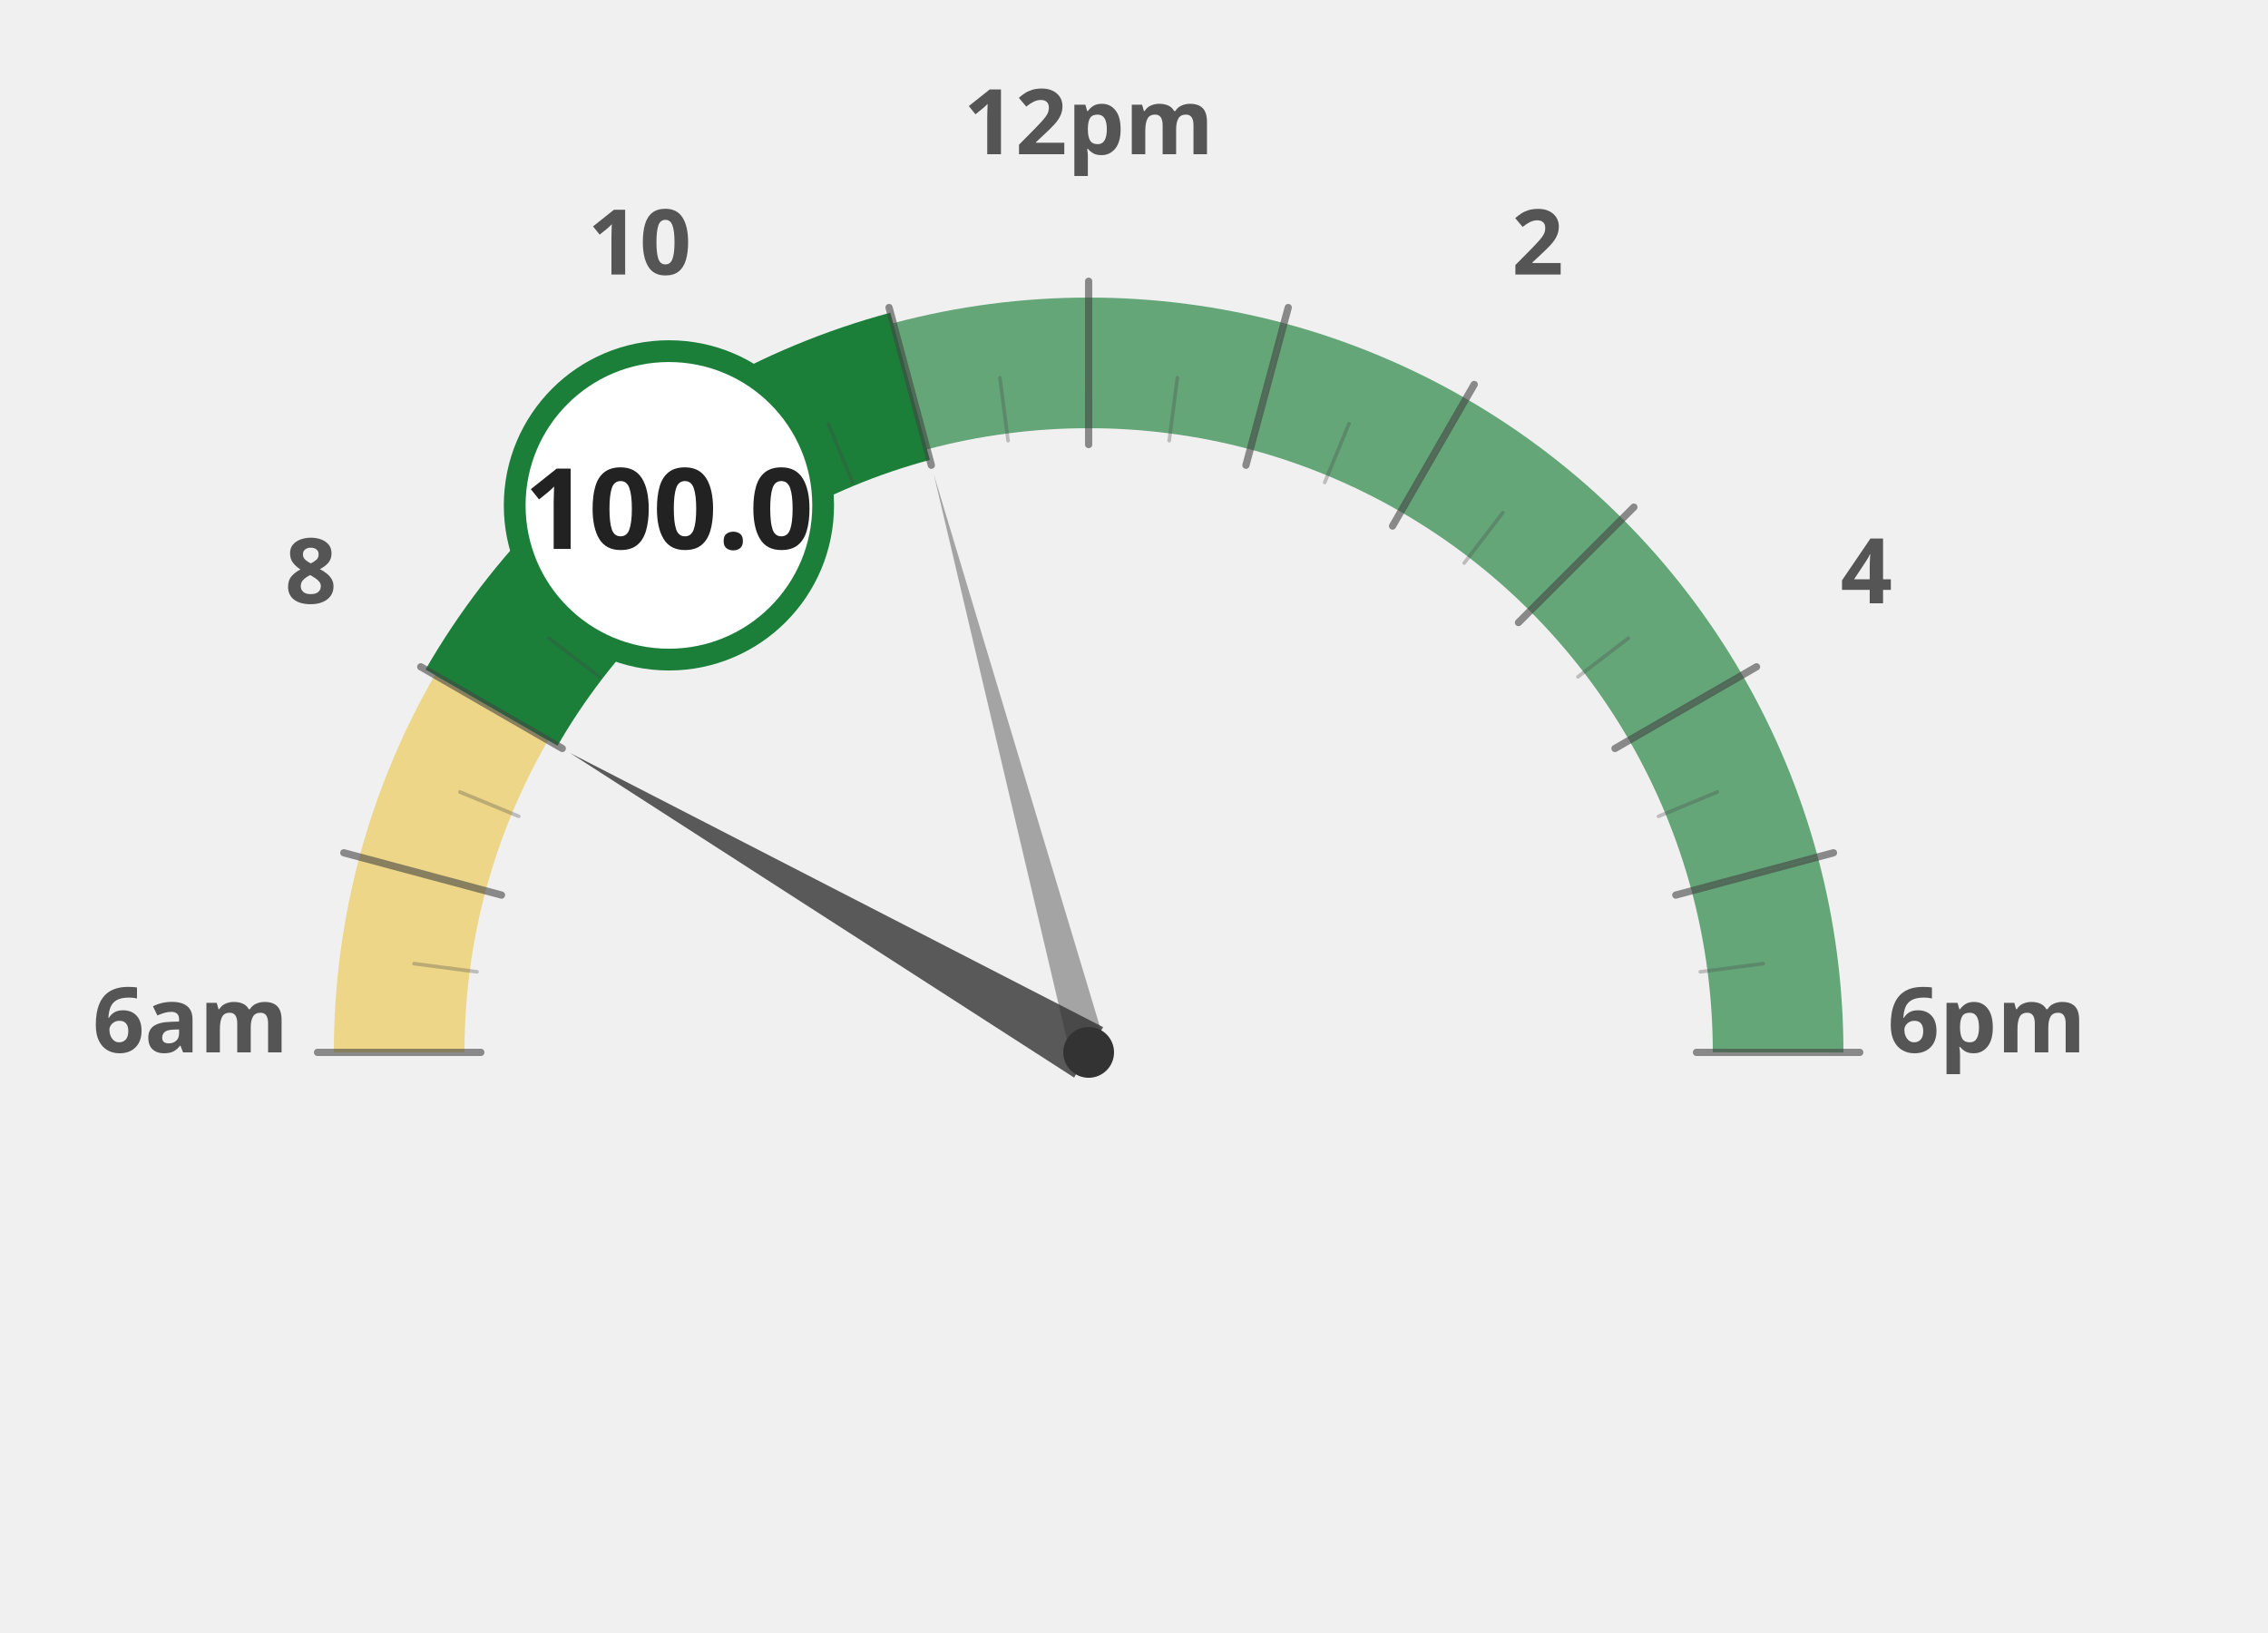
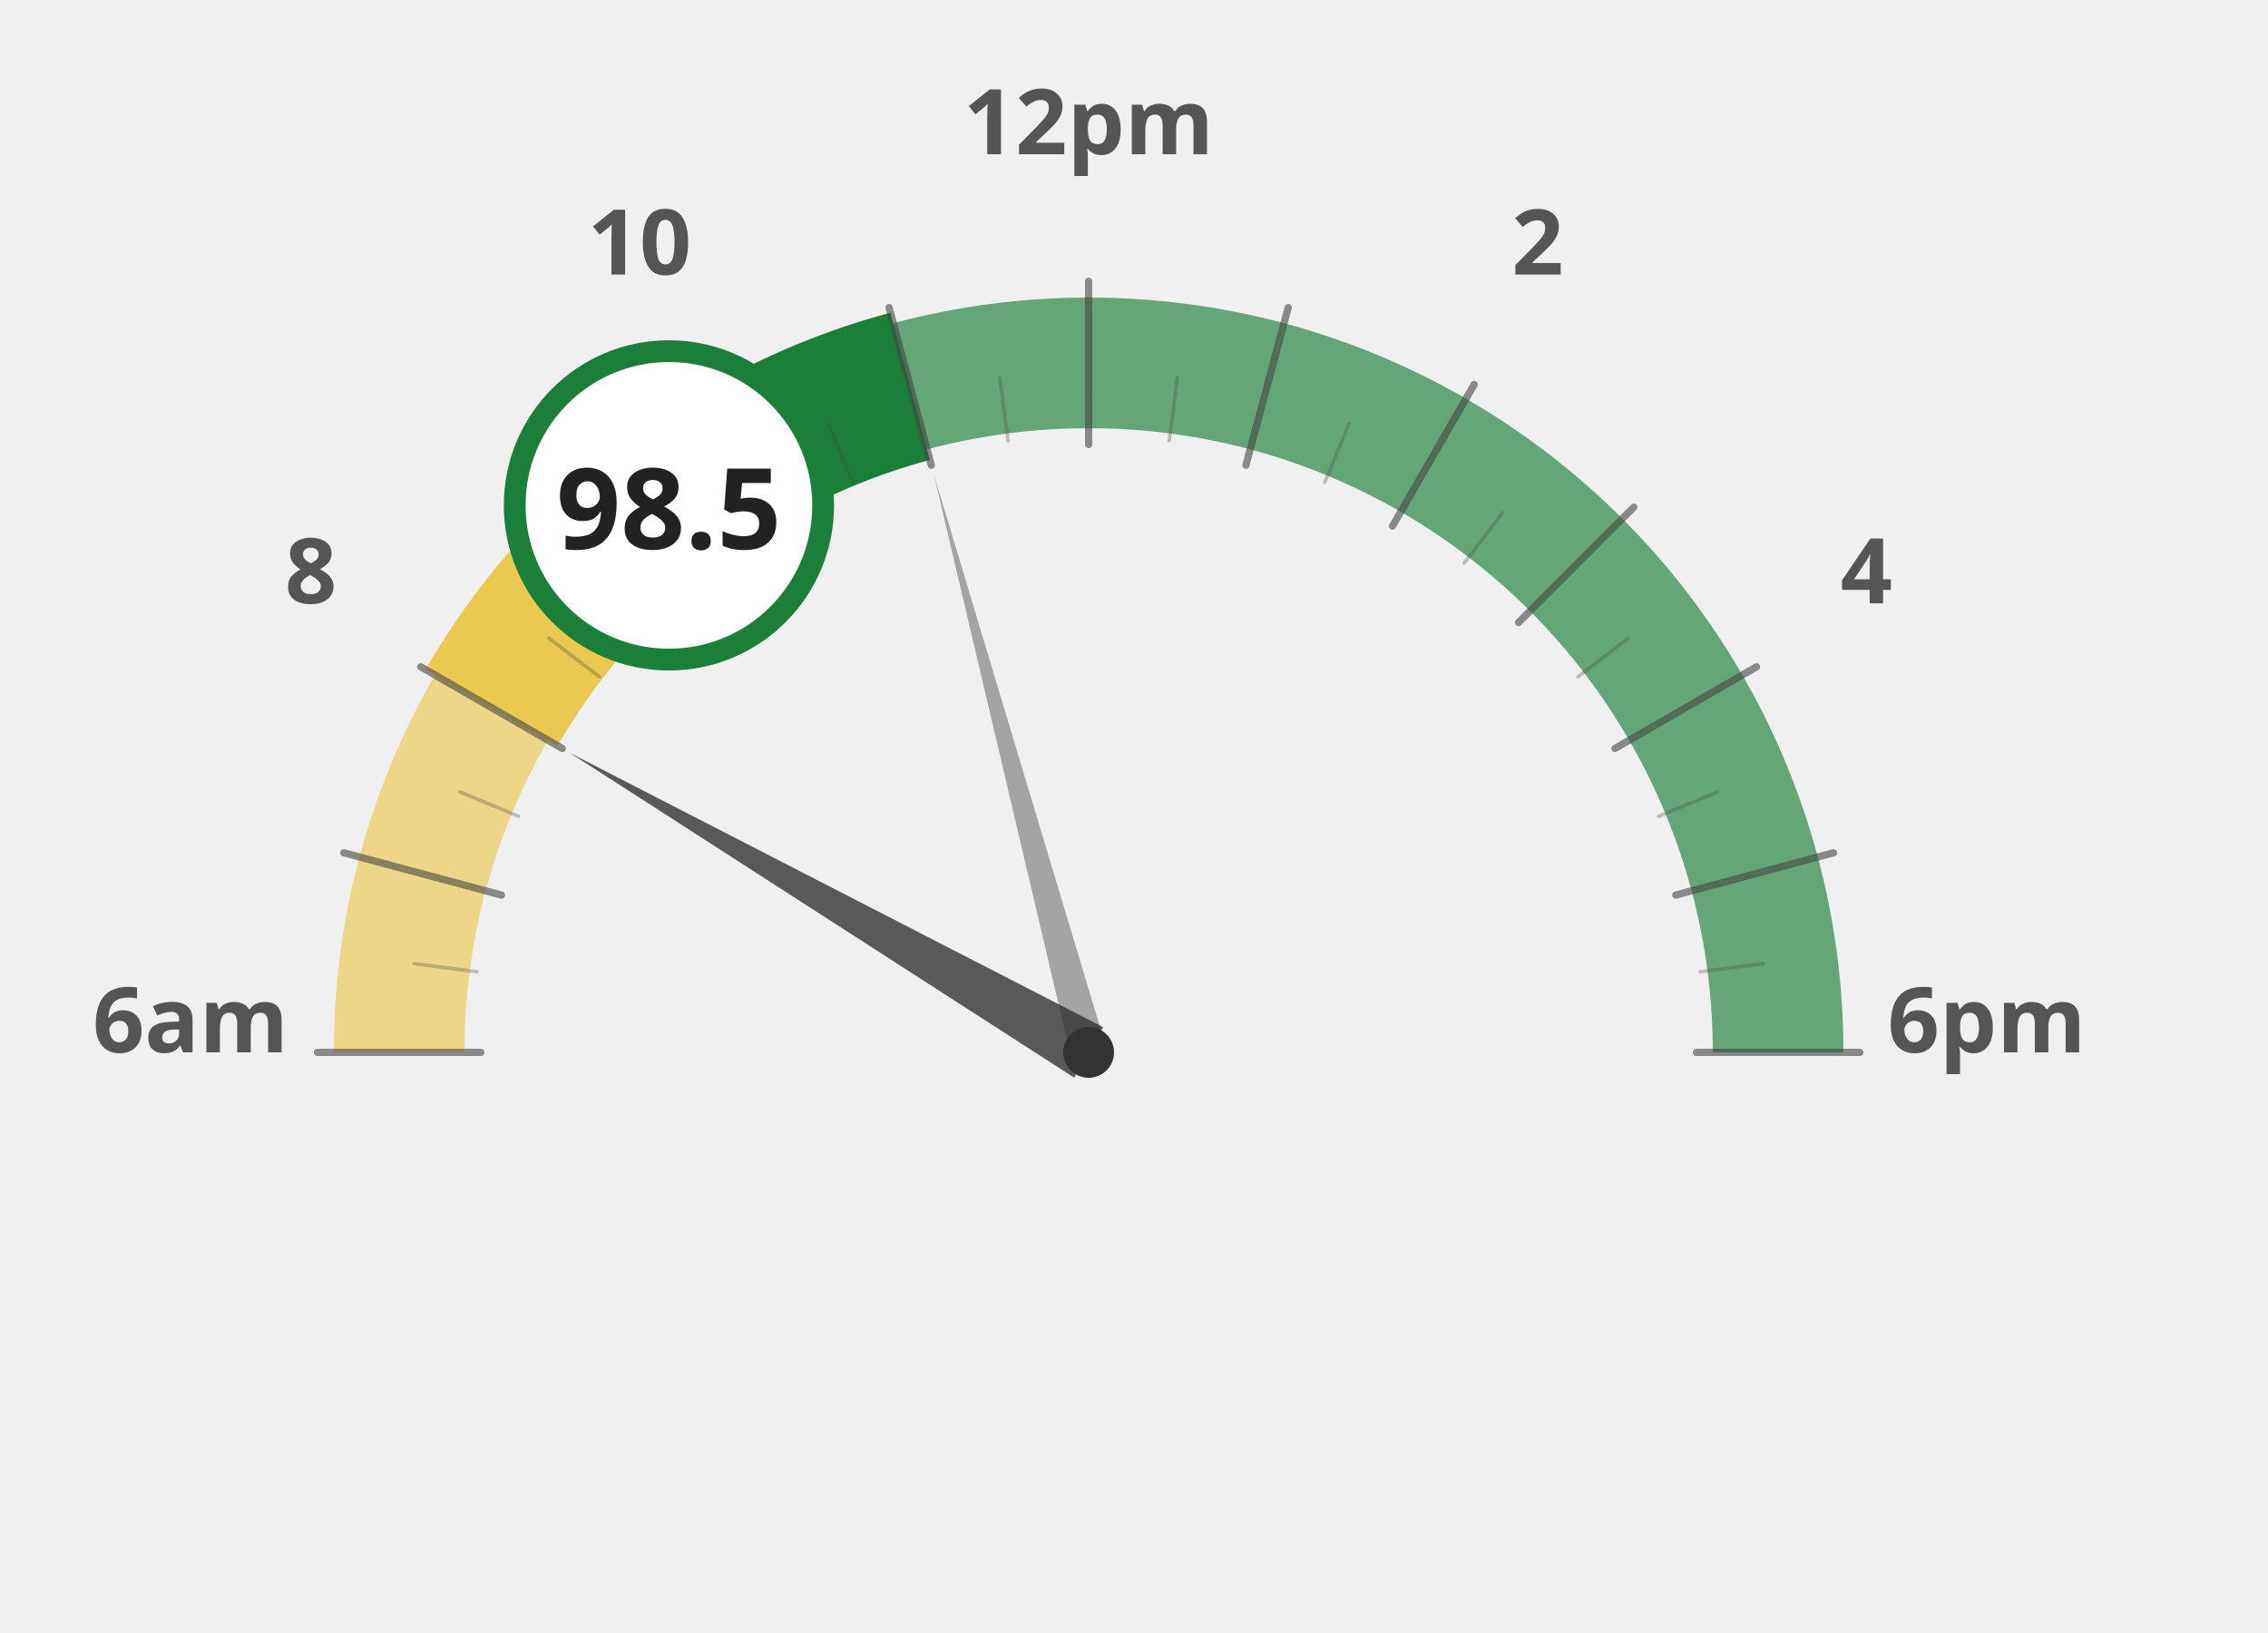
<svg xmlns="http://www.w3.org/2000/svg" width="100%" height="100%" viewBox="0 0 1250 900">
  <g transform="translate(100, 100)">
    <path d="M 120.0 480.0 A 380 380 0 0 1 132.9 381.6" fill="none" stroke="#ebc850" stroke-width="72" stroke-opacity="0.65" />
    <path d="M 132.9 381.6 A 380 380 0 0 1 170.9 290.0" fill="none" stroke="#ebc850" stroke-width="72" stroke-opacity="0.65" />
-     <path d="M 170.9 290.0 A 380 380 0 0 1 231.3 211.3" fill="none" stroke="#1b7f3a" stroke-width="72" stroke-opacity="1.0" />
-     <path d="M 231.3 211.3 A 380 380 0 0 1 310.0 150.9" fill="none" stroke="#1b7f3a" stroke-width="72" stroke-opacity="1.0" />
+     <path d="M 170.9 290.0 A 380 380 0 0 1 231.3 211.3" fill="none" stroke="#ebc850" stroke-width="72" stroke-opacity="1.0" />
+     <path d="M 231.3 211.3 A 380 380 0 0 1 310.0 150.9" fill="none" stroke="#ebc850" stroke-width="72" stroke-opacity="1.0" />
    <path d="M 310.0 150.9 A 380 380 0 0 1 401.6 112.9" fill="none" stroke="#1b7f3a" stroke-width="72" stroke-opacity="1.0" />
    <path d="M 401.6 112.9 A 380 380 0 0 1 500.0 100.0" fill="none" stroke="#1b7f3a" stroke-width="72" stroke-opacity="0.65" />
    <path d="M 500.0 100.0 A 380 380 0 0 1 598.4 112.9" fill="none" stroke="#1b7f3a" stroke-width="72" stroke-opacity="0.65" />
    <path d="M 598.4 112.9 A 380 380 0 0 1 690.0 150.9" fill="none" stroke="#1b7f3a" stroke-width="72" stroke-opacity="0.65" />
    <path d="M 690.0 150.9 A 380 380 0 0 1 768.7 211.3" fill="none" stroke="#1b7f3a" stroke-width="72" stroke-opacity="0.65" />
    <path d="M 768.7 211.3 A 380 380 0 0 1 829.1 290.0" fill="none" stroke="#1b7f3a" stroke-width="72" stroke-opacity="0.65" />
    <path d="M 829.1 290.0 A 380 380 0 0 1 867.1 381.6" fill="none" stroke="#1b7f3a" stroke-width="72" stroke-opacity="0.65" />
    <path d="M 867.1 381.6 A 380 380 0 0 1 880.0 480.0" fill="none" stroke="#1b7f3a" stroke-width="72" stroke-opacity="0.65" />
    <text x="5.0" y="480" text-anchor="middle" font-family="Montserrat, sans-serif" font-size="50" font-weight="900" fill="#555">6am</text>
    <text x="71.317" y="232.5" text-anchor="middle" font-family="Montserrat, sans-serif" font-size="50" font-weight="900" fill="#555">8</text>
    <text x="252.5" y="51.317" text-anchor="middle" font-family="Montserrat, sans-serif" font-size="50" font-weight="900" fill="#555">10</text>
    <text x="500" y="-15.0" text-anchor="middle" font-family="Montserrat, sans-serif" font-size="50" font-weight="900" fill="#555">12pm</text>
    <text x="747.5" y="51.317" text-anchor="middle" font-family="Montserrat, sans-serif" font-size="50" font-weight="900" fill="#555">2</text>
    <text x="928.683" y="232.5" text-anchor="middle" font-family="Montserrat, sans-serif" font-size="50" font-weight="900" fill="#555">4</text>
    <text x="995.0" y="480.0" text-anchor="middle" font-family="Montserrat, sans-serif" font-size="50" font-weight="900" fill="#555">6pm</text>
-     <path d="M 170.9 290.0 A 380 380 0 0 1 231.3 211.3" fill="none" stroke="#1b7f3a" stroke-width="84" stroke-linecap="butt" />
-     <path d="M 231.3 211.3 A 380 380 0 0 1 310.0 150.9" fill="none" stroke="#1b7f3a" stroke-width="84" stroke-linecap="butt" />
+     <path d="M 170.9 290.0 A 380 380 0 0 1 231.3 211.3" fill="none" stroke="#ebc850" stroke-width="84" stroke-linecap="butt" />
+     <path d="M 231.3 211.3 A 380 380 0 0 1 310.0 150.9" fill="none" stroke="#ebc850" stroke-width="84" stroke-linecap="butt" />
    <path d="M 310.0 150.9 A 380 380 0 0 1 401.6 112.9" fill="none" stroke="#1b7f3a" stroke-width="84" stroke-linecap="butt" />
    <line x1="165.0" y1="480.0" x2="75.0" y2="480.0" stroke="#444" stroke-width="4" stroke-linecap="round" opacity="0.6" />
    <line x1="162.9" y1="435.6" x2="128.2" y2="431.1" stroke="#444" stroke-width="2" stroke-linecap="round" opacity="0.3" />
    <line x1="176.4" y1="393.3" x2="89.5" y2="370.0" stroke="#444" stroke-width="4" stroke-linecap="round" opacity="0.6" />
    <line x1="185.9" y1="349.9" x2="153.5" y2="336.5" stroke="#444" stroke-width="2" stroke-linecap="round" opacity="0.3" />
    <line x1="209.9" y1="312.5" x2="131.9" y2="267.5" stroke="#444" stroke-width="4" stroke-linecap="round" opacity="0.6" />
    <line x1="230.3" y1="273.0" x2="202.5" y2="251.7" stroke="#444" stroke-width="2" stroke-linecap="round" opacity="0.3" />
    <line x1="263.1" y1="243.1" x2="199.5" y2="179.5" stroke="#444" stroke-width="4" stroke-linecap="round" opacity="0.6" />
    <line x1="293.0" y1="210.3" x2="271.7" y2="182.5" stroke="#444" stroke-width="2" stroke-linecap="round" opacity="0.3" />
    <line x1="332.5" y1="189.9" x2="287.5" y2="111.9" stroke="#444" stroke-width="4" stroke-linecap="round" opacity="0.6" />
    <line x1="369.9" y1="165.9" x2="356.5" y2="133.5" stroke="#444" stroke-width="2" stroke-linecap="round" opacity="0.3" />
    <line x1="413.3" y1="156.4" x2="390.0" y2="69.5" stroke="#444" stroke-width="4" stroke-linecap="round" opacity="0.6" />
    <line x1="455.6" y1="142.9" x2="451.1" y2="108.2" stroke="#444" stroke-width="2" stroke-linecap="round" opacity="0.3" />
    <line x1="500.0" y1="145.0" x2="500.0" y2="55.0" stroke="#444" stroke-width="4" stroke-linecap="round" opacity="0.6" />
    <line x1="544.4" y1="142.9" x2="548.9" y2="108.2" stroke="#444" stroke-width="2" stroke-linecap="round" opacity="0.3" />
    <line x1="586.7" y1="156.4" x2="610.0" y2="69.5" stroke="#444" stroke-width="4" stroke-linecap="round" opacity="0.6" />
    <line x1="630.1" y1="165.9" x2="643.5" y2="133.5" stroke="#444" stroke-width="2" stroke-linecap="round" opacity="0.3" />
    <line x1="667.5" y1="189.9" x2="712.5" y2="111.9" stroke="#444" stroke-width="4" stroke-linecap="round" opacity="0.6" />
    <line x1="707.0" y1="210.3" x2="728.3" y2="182.5" stroke="#444" stroke-width="2" stroke-linecap="round" opacity="0.3" />
    <line x1="736.9" y1="243.1" x2="800.5" y2="179.5" stroke="#444" stroke-width="4" stroke-linecap="round" opacity="0.6" />
    <line x1="769.7" y1="273.0" x2="797.5" y2="251.7" stroke="#444" stroke-width="2" stroke-linecap="round" opacity="0.3" />
    <line x1="790.1" y1="312.5" x2="868.1" y2="267.5" stroke="#444" stroke-width="4" stroke-linecap="round" opacity="0.6" />
    <line x1="814.1" y1="349.9" x2="846.5" y2="336.5" stroke="#444" stroke-width="2" stroke-linecap="round" opacity="0.3" />
    <line x1="823.6" y1="393.3" x2="910.5" y2="370.0" stroke="#444" stroke-width="4" stroke-linecap="round" opacity="0.6" />
    <line x1="837.1" y1="435.6" x2="871.8" y2="431.1" stroke="#444" stroke-width="2" stroke-linecap="round" opacity="0.3" />
    <line x1="835.0" y1="480.0" x2="925.0" y2="480.0" stroke="#444" stroke-width="4" stroke-linecap="round" opacity="0.6" />
    <polygon points="214.2,315.0 492.0,493.9 508.0,466.1" fill="#333" opacity="0.8" />
    <polygon points="414.6,161.2 490.3,482.6 509.7,477.4" fill="#333" opacity="0.4" />
    <circle cx="500" cy="480" r="14" fill="#333" />
    <circle cx="268.671" cy="178.526" r="85" fill="white" stroke="#1b7f3a" stroke-width="12" />
-     <text x="268.671" y="202.526" text-anchor="middle" font-family="Montserrat, sans-serif" font-size="62" font-weight="800" fill="#222">100.0</text>
+     <text x="268.671" y="202.526" text-anchor="middle" font-family="Montserrat, sans-serif" font-size="62" font-weight="800" fill="#222">98.5</text>
  </g>
</svg>
